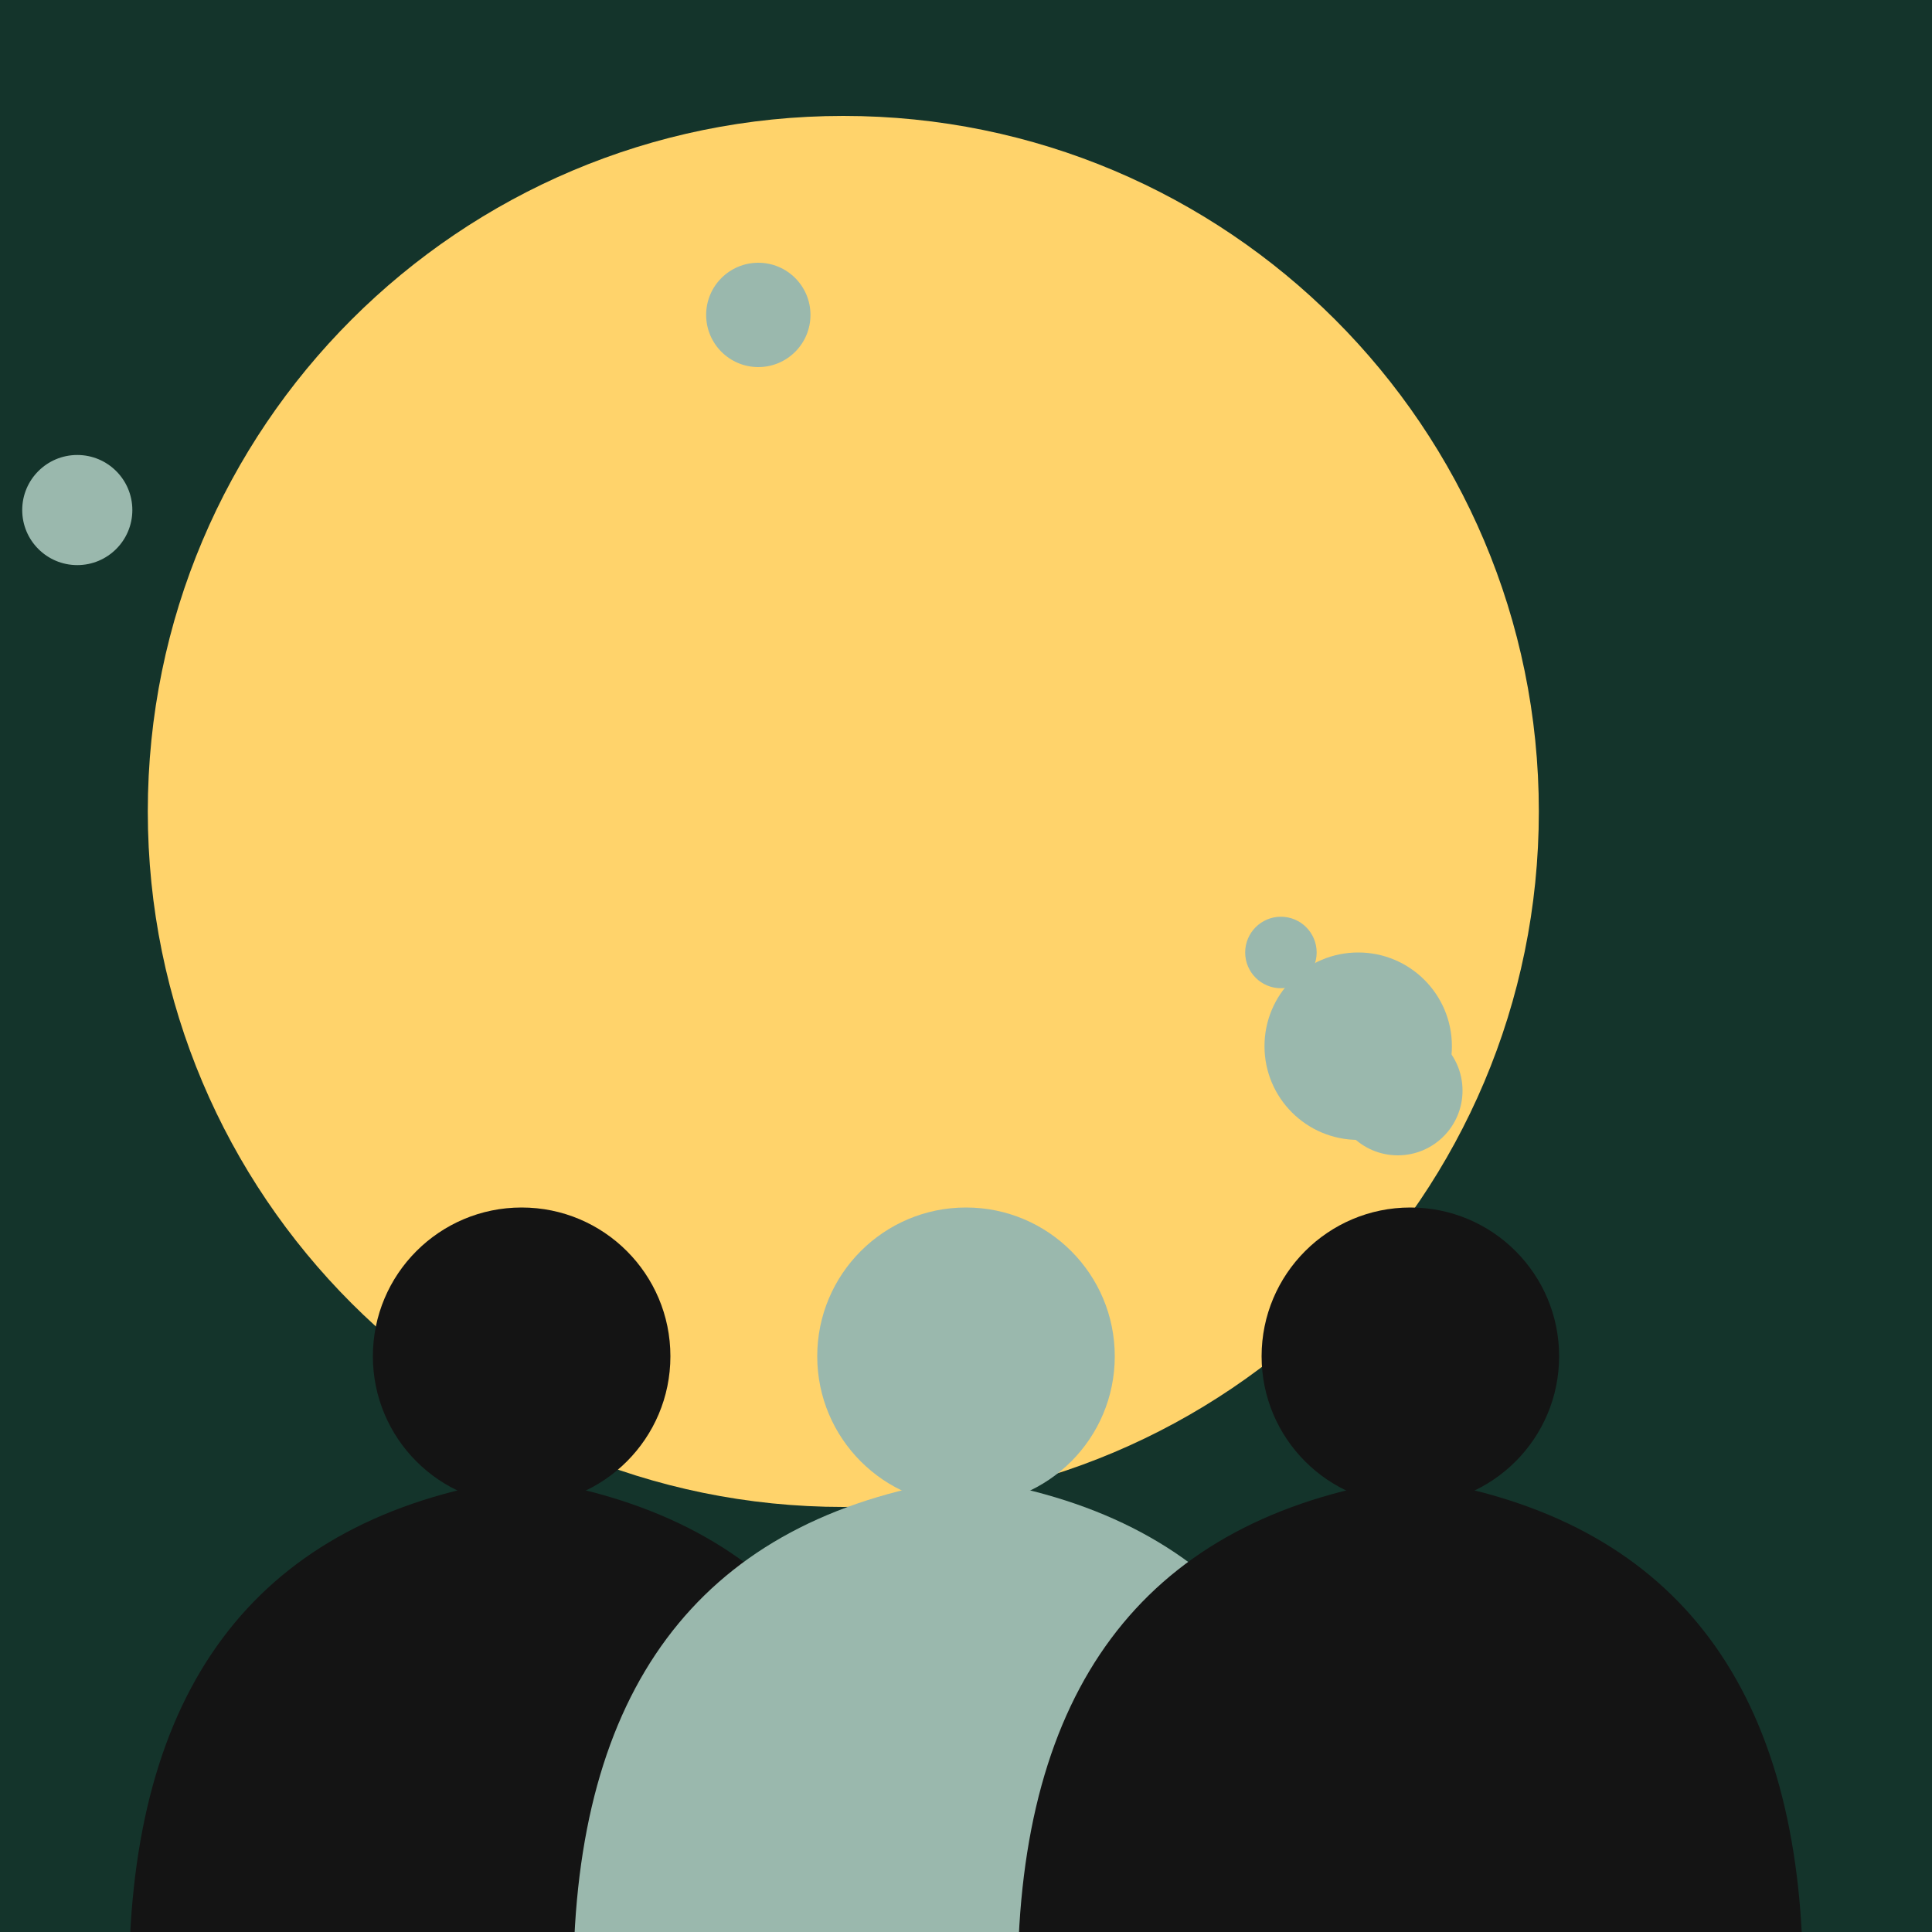
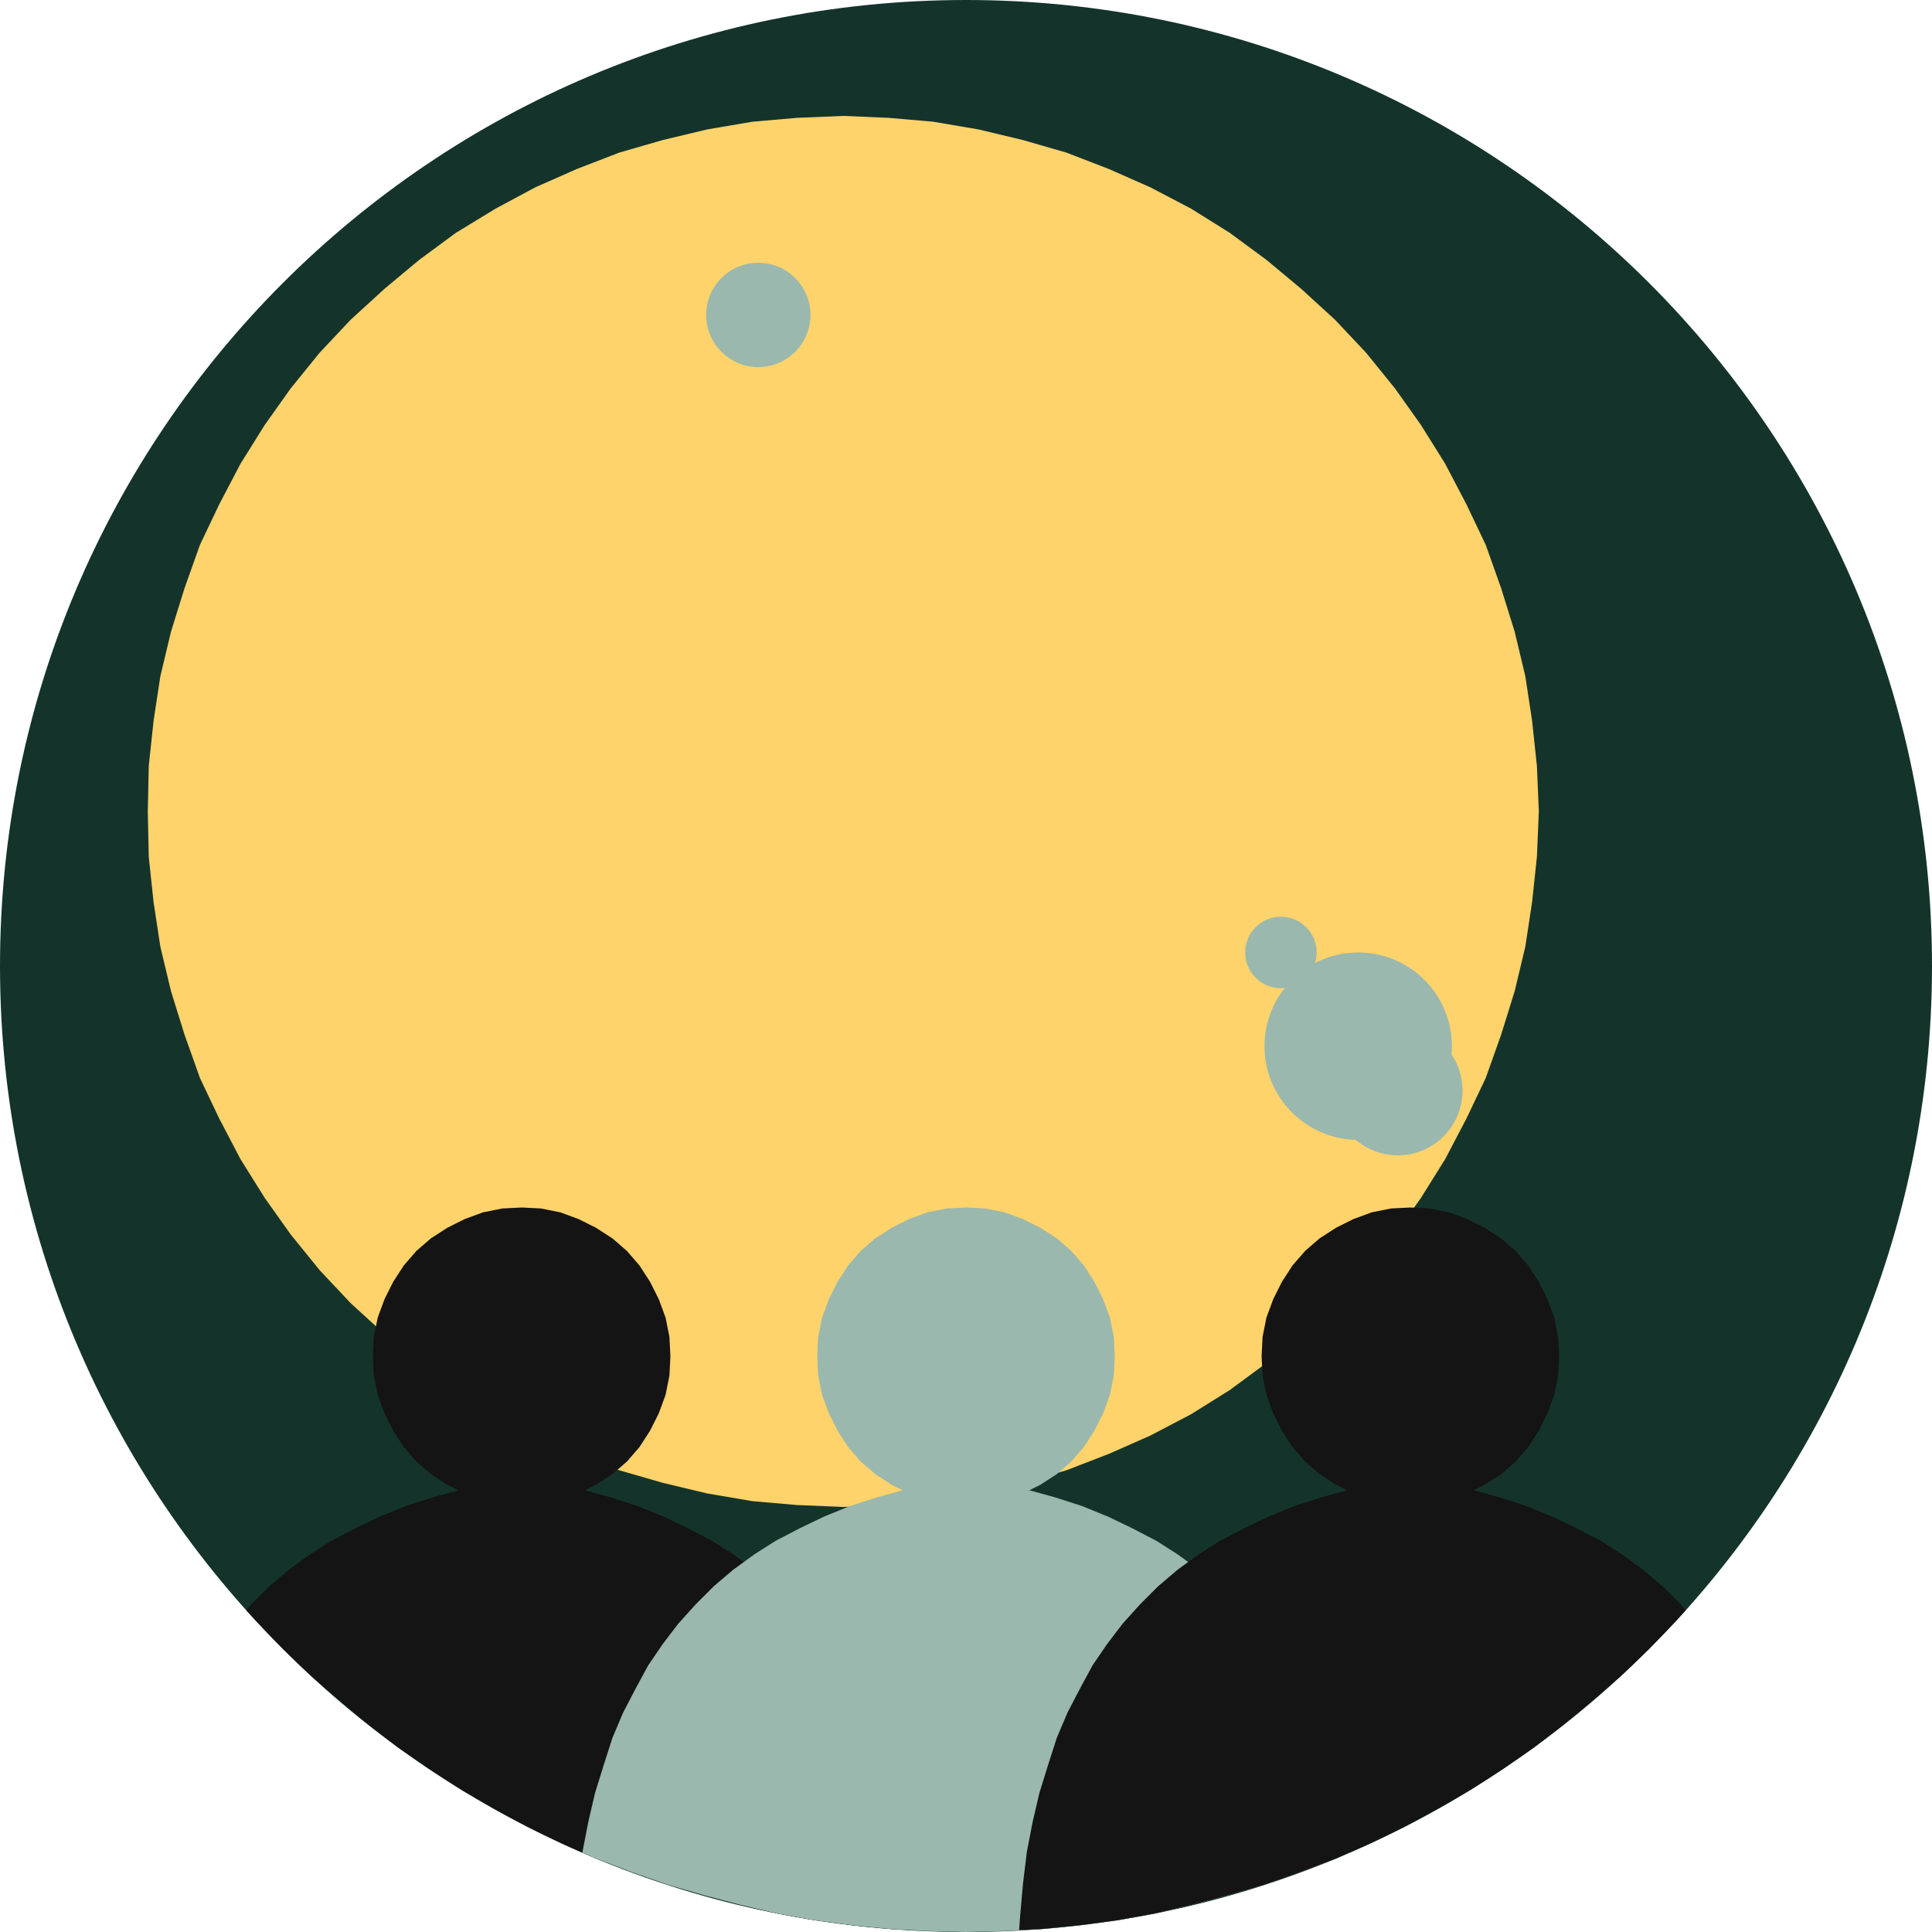
<svg xmlns="http://www.w3.org/2000/svg" width="200" height="200" viewBox="0 0 200 200">
-   <rect x="0.0" y="0.0" width="200.0" height="200.0" fill="#14342b" />
-   <circle cx="87.3" cy="84.0" r="72.0" fill="#ffd36b" />
-   <circle cx="8.0" cy="52.8" r="5.7" fill="#9ab8ad" />
+   <circle cx="100.0" cy="100.0" r="100.0" fill="#14342b" />
+   <path d="M159.3 84.0 L159.1 88.7 L158.6 93.4 L157.9 98.0 L156.8 102.6 L155.4 107.1 L153.8 111.6 L151.8 115.8 L149.6 120.0 L147.1 124.0 L144.4 127.8 L141.4 131.5 L138.2 134.9 L134.7 138.1 L131.1 141.1 L127.3 143.9 L123.3 146.4 L119.1 148.6 L114.8 150.5 L110.4 152.2 L105.9 153.5 L101.3 154.6 L96.6 155.4 L92.0 155.8 L87.3 156.0 L82.5 155.8 L77.9 155.4 L73.2 154.6 L68.6 153.5 L64.1 152.2 L59.7 150.5 L55.4 148.6 L51.3 146.4 L47.2 143.9 L43.4 141.1 L39.8 138.1 L36.3 134.9 L33.1 131.5 L30.1 127.8 L27.4 124.0 L24.9 120.0 L22.7 115.8 L20.7 111.6 L19.1 107.1 L17.7 102.6 L16.6 98.0 L15.9 93.4 L15.4 88.7 L15.3 84.0 L15.4 79.3 L15.9 74.6 L16.6 70.0 L17.7 65.4 L19.1 60.9 L20.7 56.4 L22.7 52.2 L24.9 48.0 L27.4 44.0 L30.1 40.2 L33.1 36.5 L36.3 33.1 L39.8 29.9 L43.4 26.9 L47.2 24.1 L51.3 21.6 L55.4 19.4 L59.7 17.5 L64.1 15.8 L68.6 14.5 L73.2 13.4 L77.9 12.6 L82.5 12.2 L87.3 12.0 L92.0 12.2 L96.6 12.6 L101.3 13.4 L105.9 14.5 L110.4 15.8 L114.8 17.5 L119.1 19.4 L123.3 21.6 L127.3 24.1 L131.1 26.9 L134.7 29.9 L138.2 33.1 L141.4 36.5 L144.4 40.2 L147.1 44.0 L149.6 48.0 L151.8 52.2 L153.8 56.4 L155.4 60.9 L156.8 65.4 L157.9 70.0 L158.6 74.6 L159.1 79.3 Z" fill="#ffd36b" />
  <circle cx="144.7" cy="112.9" r="6.7" fill="#9ab8ad" />
  <circle cx="140.6" cy="108.3" r="9.7" fill="#9ab8ad" />
  <circle cx="132.6" cy="98.6" r="3.7" fill="#9ab8ad" />
  <circle cx="78.5" cy="32.6" r="5.4" fill="#9ab8ad" />
-   <path d="M13.4 202.0 Q14.8 158.6 54.0 153.0 Q93.2 158.6 94.6 202.0 Z" fill="#141414" />
-   <circle cx="54.0" cy="140.4" r="15.4" fill="#141414" />
-   <path d="M59.4 202.0 Q60.8 158.6 100.0 153.0 Q139.2 158.6 140.6 202.0 Z" fill="#9ab8ad" />
-   <circle cx="100.0" cy="140.4" r="15.4" fill="#9ab8ad" />
-   <path d="M105.4 202.0 Q106.8 158.6 146.0 153.0 Q185.2 158.6 186.6 202.0 Z" fill="#141414" />
-   <circle cx="146.0" cy="140.4" r="15.4" fill="#141414" />
+   <path d="M92.2 199.7 L88.2 199.3 L84.4 198.8 L80.5 198.1 L76.7 197.2 L72.9 196.2 L69.1 195.1 L65.4 193.8 L61.7 192.4 L58.1 190.8 L54.6 189.1 L51.1 187.2 L47.8 185.3 L44.4 183.1 L41.2 180.9 L38.1 178.5 L35.1 176.0 L32.1 173.4 L29.3 170.7 L26.6 167.9 L25.5 166.7 L26.0 166.1 L27.9 164.2 L29.9 162.5 L32.1 160.9 L34.3 159.5 L36.8 158.2 L39.3 157.0 L42.0 155.9 L44.8 155.0 L47.7 154.2 L50.8 153.5 L54.0 153.0 L57.2 153.5 L60.3 154.2 L63.2 155.0 L66.0 155.9 L68.7 157.0 L71.2 158.2 L73.7 159.5 L75.9 160.9 L78.1 162.5 L80.1 164.2 L82.0 166.1 L83.8 168.1 L85.4 170.2 L86.9 172.4 L88.2 174.8 L89.5 177.3 L90.6 179.9 L91.5 182.7 L92.4 185.6 L93.1 188.6 L93.7 191.7 L94.1 195.0 L94.4 198.4 L94.5 199.8 Z" fill="#141414" />
+   <path d="M69.4 140.4 L69.3 142.4 L68.9 144.4 L68.2 146.3 L67.3 148.1 L66.2 149.8 L64.9 151.3 L63.4 152.6 L61.7 153.7 L59.9 154.6 L58.0 155.3 L56.0 155.7 L54.0 155.8 L52.0 155.7 L50.0 155.3 L48.1 154.6 L46.3 153.7 L44.6 152.6 L43.1 151.3 L41.8 149.8 L40.7 148.1 L39.8 146.3 L39.1 144.4 L38.7 142.4 L38.6 140.4 L38.7 138.4 L39.1 136.4 L39.8 134.5 L40.7 132.7 L41.8 131.0 L43.1 129.5 L44.6 128.2 L46.3 127.1 L48.1 126.2 L50.0 125.5 L52.0 125.1 L54.0 125.0 L56.0 125.1 L58.0 125.5 L59.9 126.2 L61.7 127.1 L63.4 128.2 L64.9 129.5 L66.2 131.0 L67.3 132.7 L68.2 134.5 L68.9 136.4 L69.3 138.4 Z" fill="#141414" />
+   <path d="M138.3 192.4 L134.6 193.8 L130.9 195.1 L127.1 196.2 L123.3 197.2 L119.5 198.1 L115.6 198.8 L111.8 199.3 L107.8 199.7 L103.9 199.9 L100.0 200.0 L96.1 199.9 L92.2 199.7 L88.2 199.3 L84.4 198.8 L80.5 198.1 L76.7 197.2 L72.9 196.2 L69.1 195.1 L65.4 193.8 L61.7 192.4 L60.3 191.8 L60.3 191.7 L60.9 188.6 L61.6 185.6 L62.5 182.7 L63.4 179.9 L64.5 177.3 L65.8 174.8 L67.1 172.4 L68.6 170.2 L70.2 168.1 L72.0 166.1 L73.9 164.2 L75.9 162.5 L78.1 160.9 L80.3 159.5 L82.8 158.2 L85.3 157.0 L88.0 155.9 L90.8 155.0 L93.7 154.2 L96.8 153.5 L100.0 153.0 L103.2 153.5 L106.3 154.2 L109.2 155.0 L112.0 155.9 L114.7 157.0 L117.2 158.2 L119.7 159.5 L121.9 160.9 L124.1 162.5 L126.1 164.2 L128.0 166.1 L129.8 168.1 L131.4 170.2 L132.9 172.4 L134.2 174.8 L135.5 177.3 L136.6 179.9 L137.5 182.7 L138.4 185.6 L139.1 188.6 L139.7 191.7 L139.7 191.8 Z" fill="#9ab8ad" />
+   <path d="M115.4 140.4 L115.3 142.4 L114.9 144.4 L114.2 146.3 L113.3 148.1 L112.2 149.8 L110.9 151.3 L109.4 152.6 L107.7 153.7 L105.9 154.6 L104.0 155.3 L102.0 155.7 L100.0 155.8 L98.0 155.7 L96.0 155.3 L94.1 154.6 L92.3 153.7 L90.6 152.6 L89.1 151.3 L87.8 149.8 L86.7 148.1 L85.8 146.3 L85.1 144.4 L84.7 142.4 L84.6 140.4 L84.7 138.4 L85.1 136.4 L85.8 134.5 L86.7 132.7 L87.8 131.0 L89.1 129.5 L90.6 128.2 L92.3 127.1 L94.1 126.2 L96.0 125.5 L98.0 125.1 L100.0 125.0 L102.0 125.1 L104.0 125.5 L105.9 126.2 L107.7 127.1 L109.4 128.2 L110.9 129.5 L112.2 131.0 L113.3 132.7 L114.2 134.5 L114.9 136.4 L115.3 138.4 Z" fill="#9ab8ad" />
+   <path d="M173.4 167.9 L170.7 170.7 L167.9 173.4 L164.9 176.0 L161.9 178.5 L158.8 180.9 L155.6 183.1 L152.2 185.3 L148.9 187.2 L145.4 189.1 L141.9 190.8 L138.3 192.4 L134.6 193.8 L130.9 195.1 L127.1 196.2 L123.3 197.2 L119.5 198.1 L115.6 198.8 L111.8 199.3 L107.8 199.7 L105.5 199.8 L105.6 198.4 L105.9 195.0 L106.3 191.7 L106.9 188.6 L107.6 185.6 L108.5 182.7 L109.4 179.9 L110.5 177.3 L111.8 174.8 L113.1 172.4 L114.6 170.2 L116.2 168.1 L118.0 166.1 L119.9 164.2 L121.9 162.5 L124.1 160.9 L126.3 159.5 L128.8 158.2 L131.3 157.0 L134.0 155.9 L136.8 155.0 L139.7 154.2 L142.8 153.5 L146.0 153.0 L149.2 153.5 L152.3 154.2 L155.2 155.0 L158.0 155.9 L160.7 157.0 L163.2 158.2 L165.7 159.5 L167.9 160.9 L170.1 162.5 L172.1 164.2 L174.0 166.1 L174.5 166.7 Z" fill="#141414" />
+   <path d="M161.4 140.4 L161.3 142.4 L160.9 144.4 L160.2 146.3 L159.3 148.1 L158.2 149.8 L156.9 151.3 L155.4 152.6 L153.7 153.7 L151.9 154.6 L150.0 155.3 L148.0 155.7 L146.0 155.8 L144.0 155.7 L142.0 155.3 L140.1 154.6 L138.3 153.7 L136.6 152.6 L135.1 151.3 L133.8 149.8 L132.7 148.1 L131.8 146.3 L131.1 144.4 L130.7 142.4 L130.6 140.4 L130.7 138.4 L131.1 136.4 L131.8 134.5 L132.7 132.7 L133.8 131.0 L135.1 129.5 L136.6 128.2 L138.3 127.1 L140.1 126.2 L142.0 125.5 L144.0 125.1 L146.0 125.0 L148.0 125.1 L150.0 125.5 L151.9 126.2 L153.7 127.1 L155.4 128.2 L156.9 129.5 L158.2 131.0 L159.3 132.7 L160.2 134.5 L160.9 136.4 L161.3 138.4 Z" fill="#141414" />
</svg>
